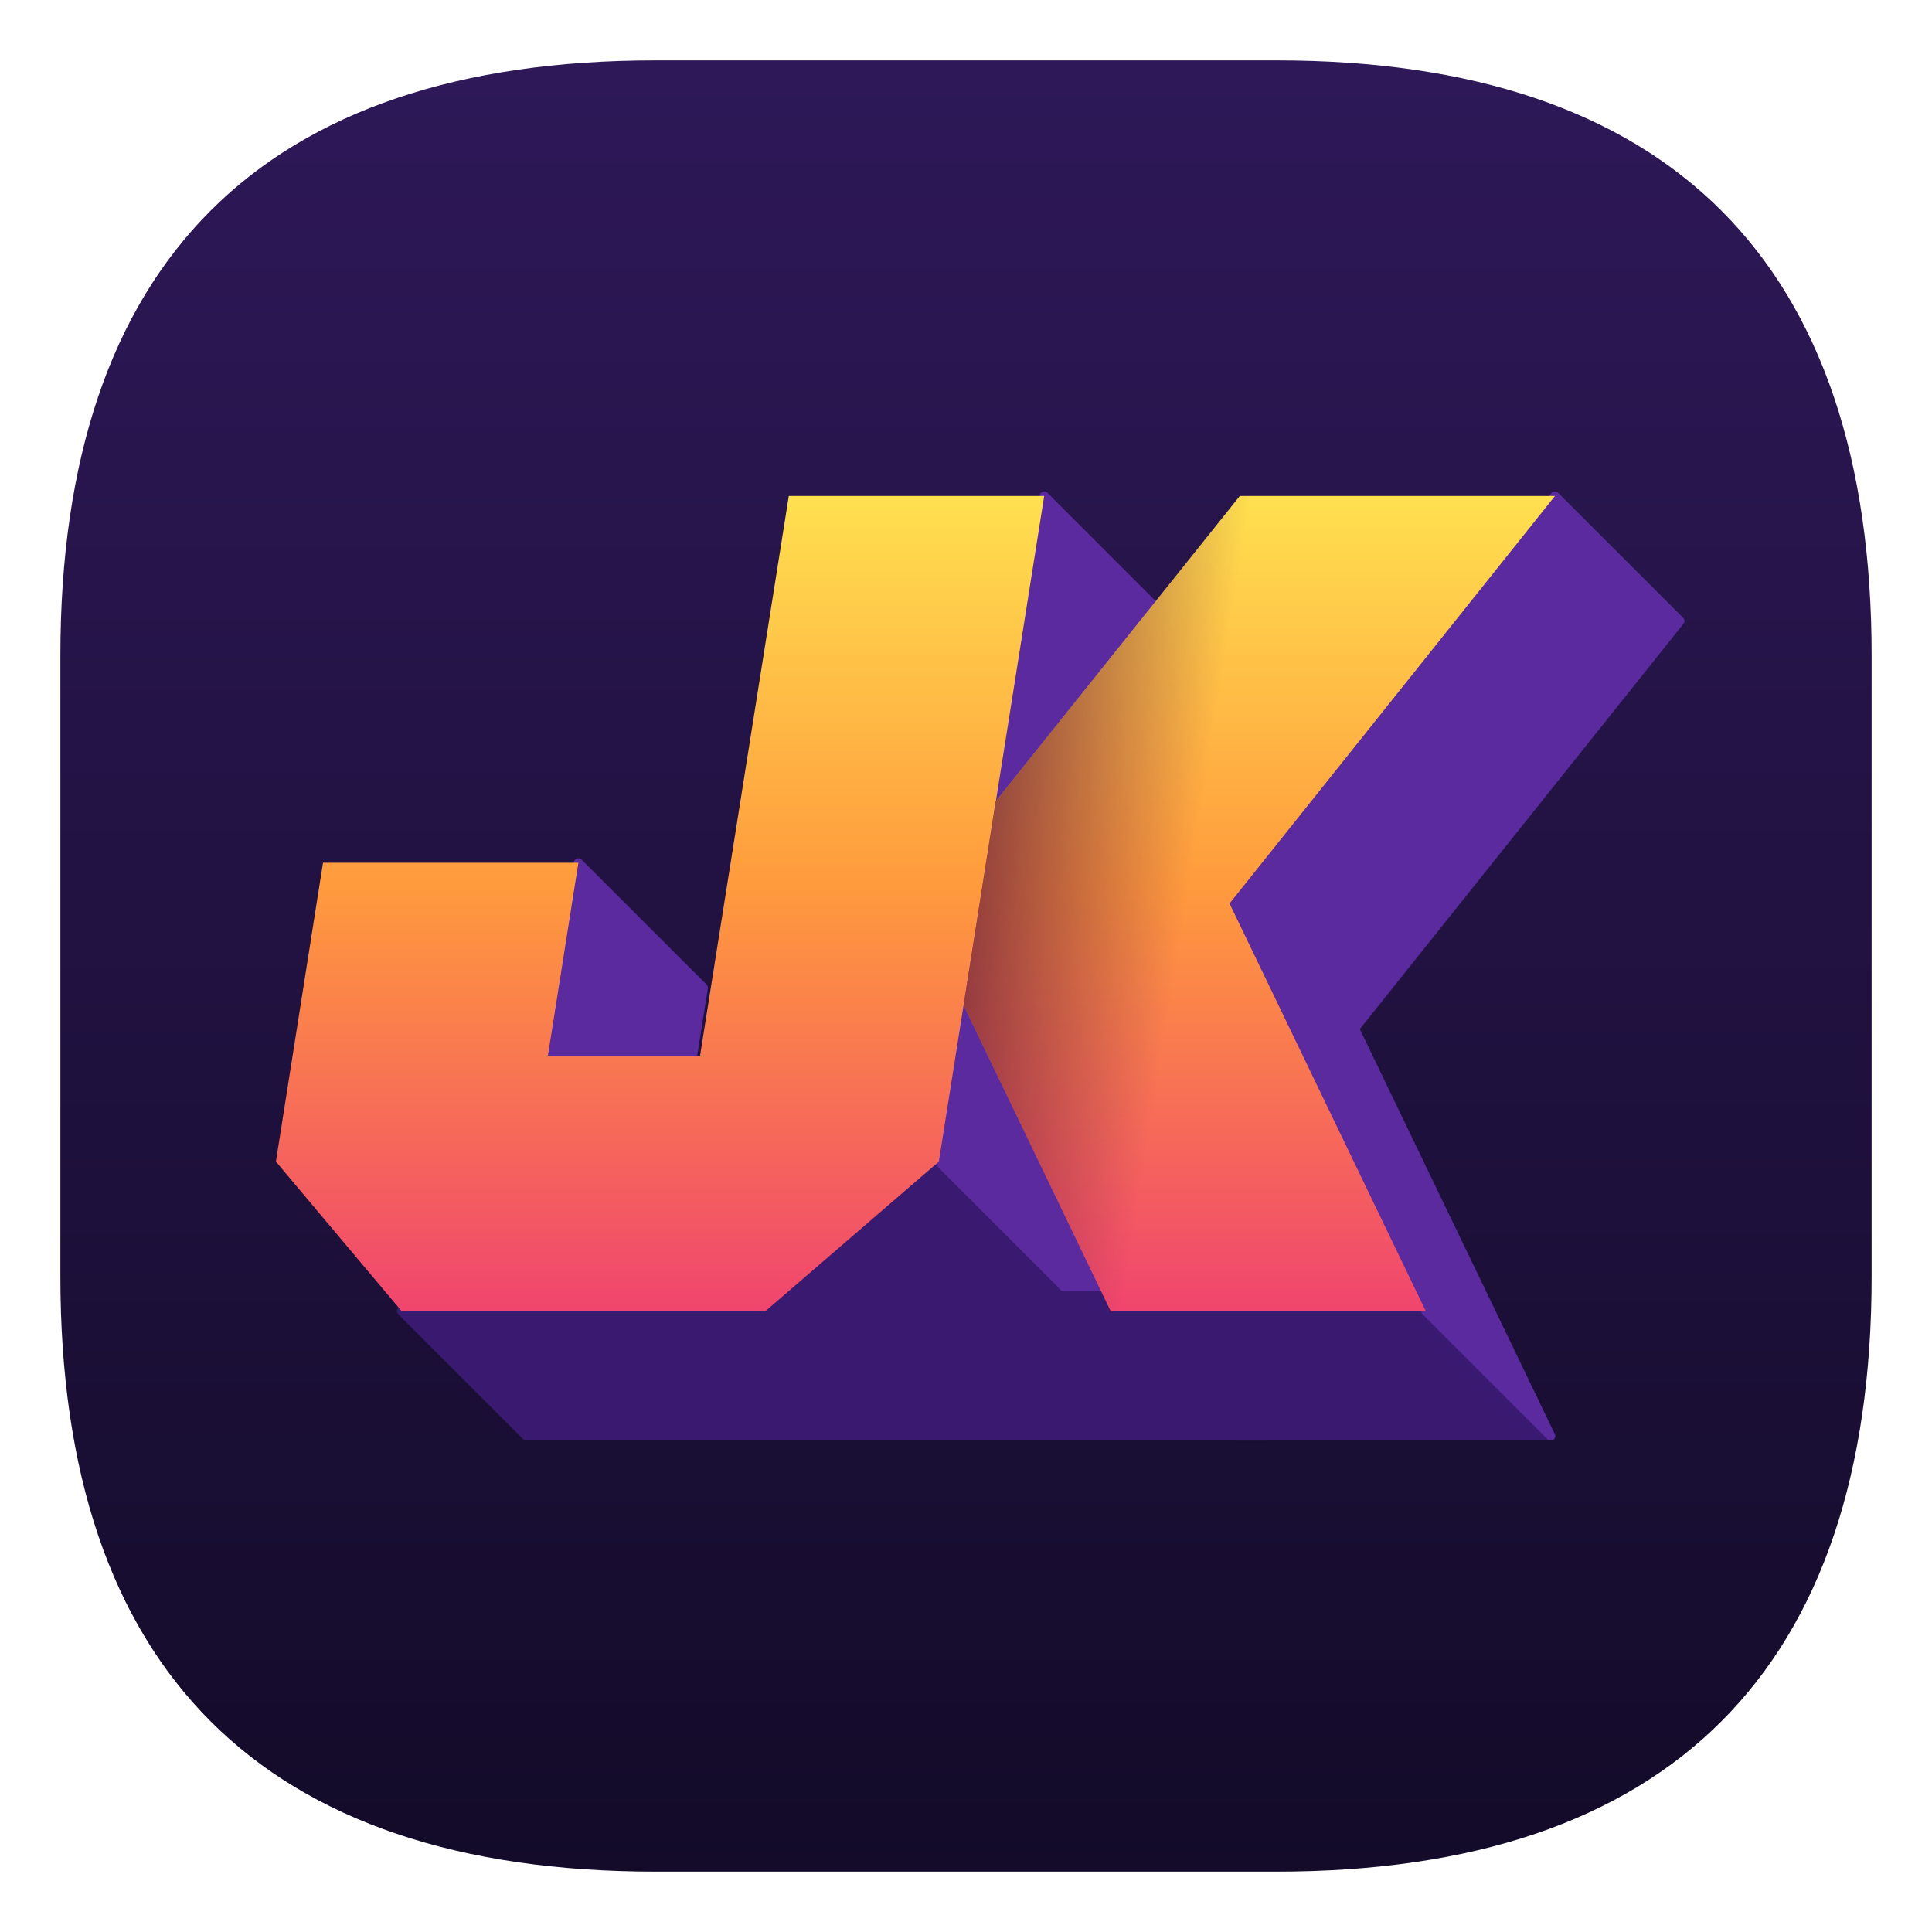
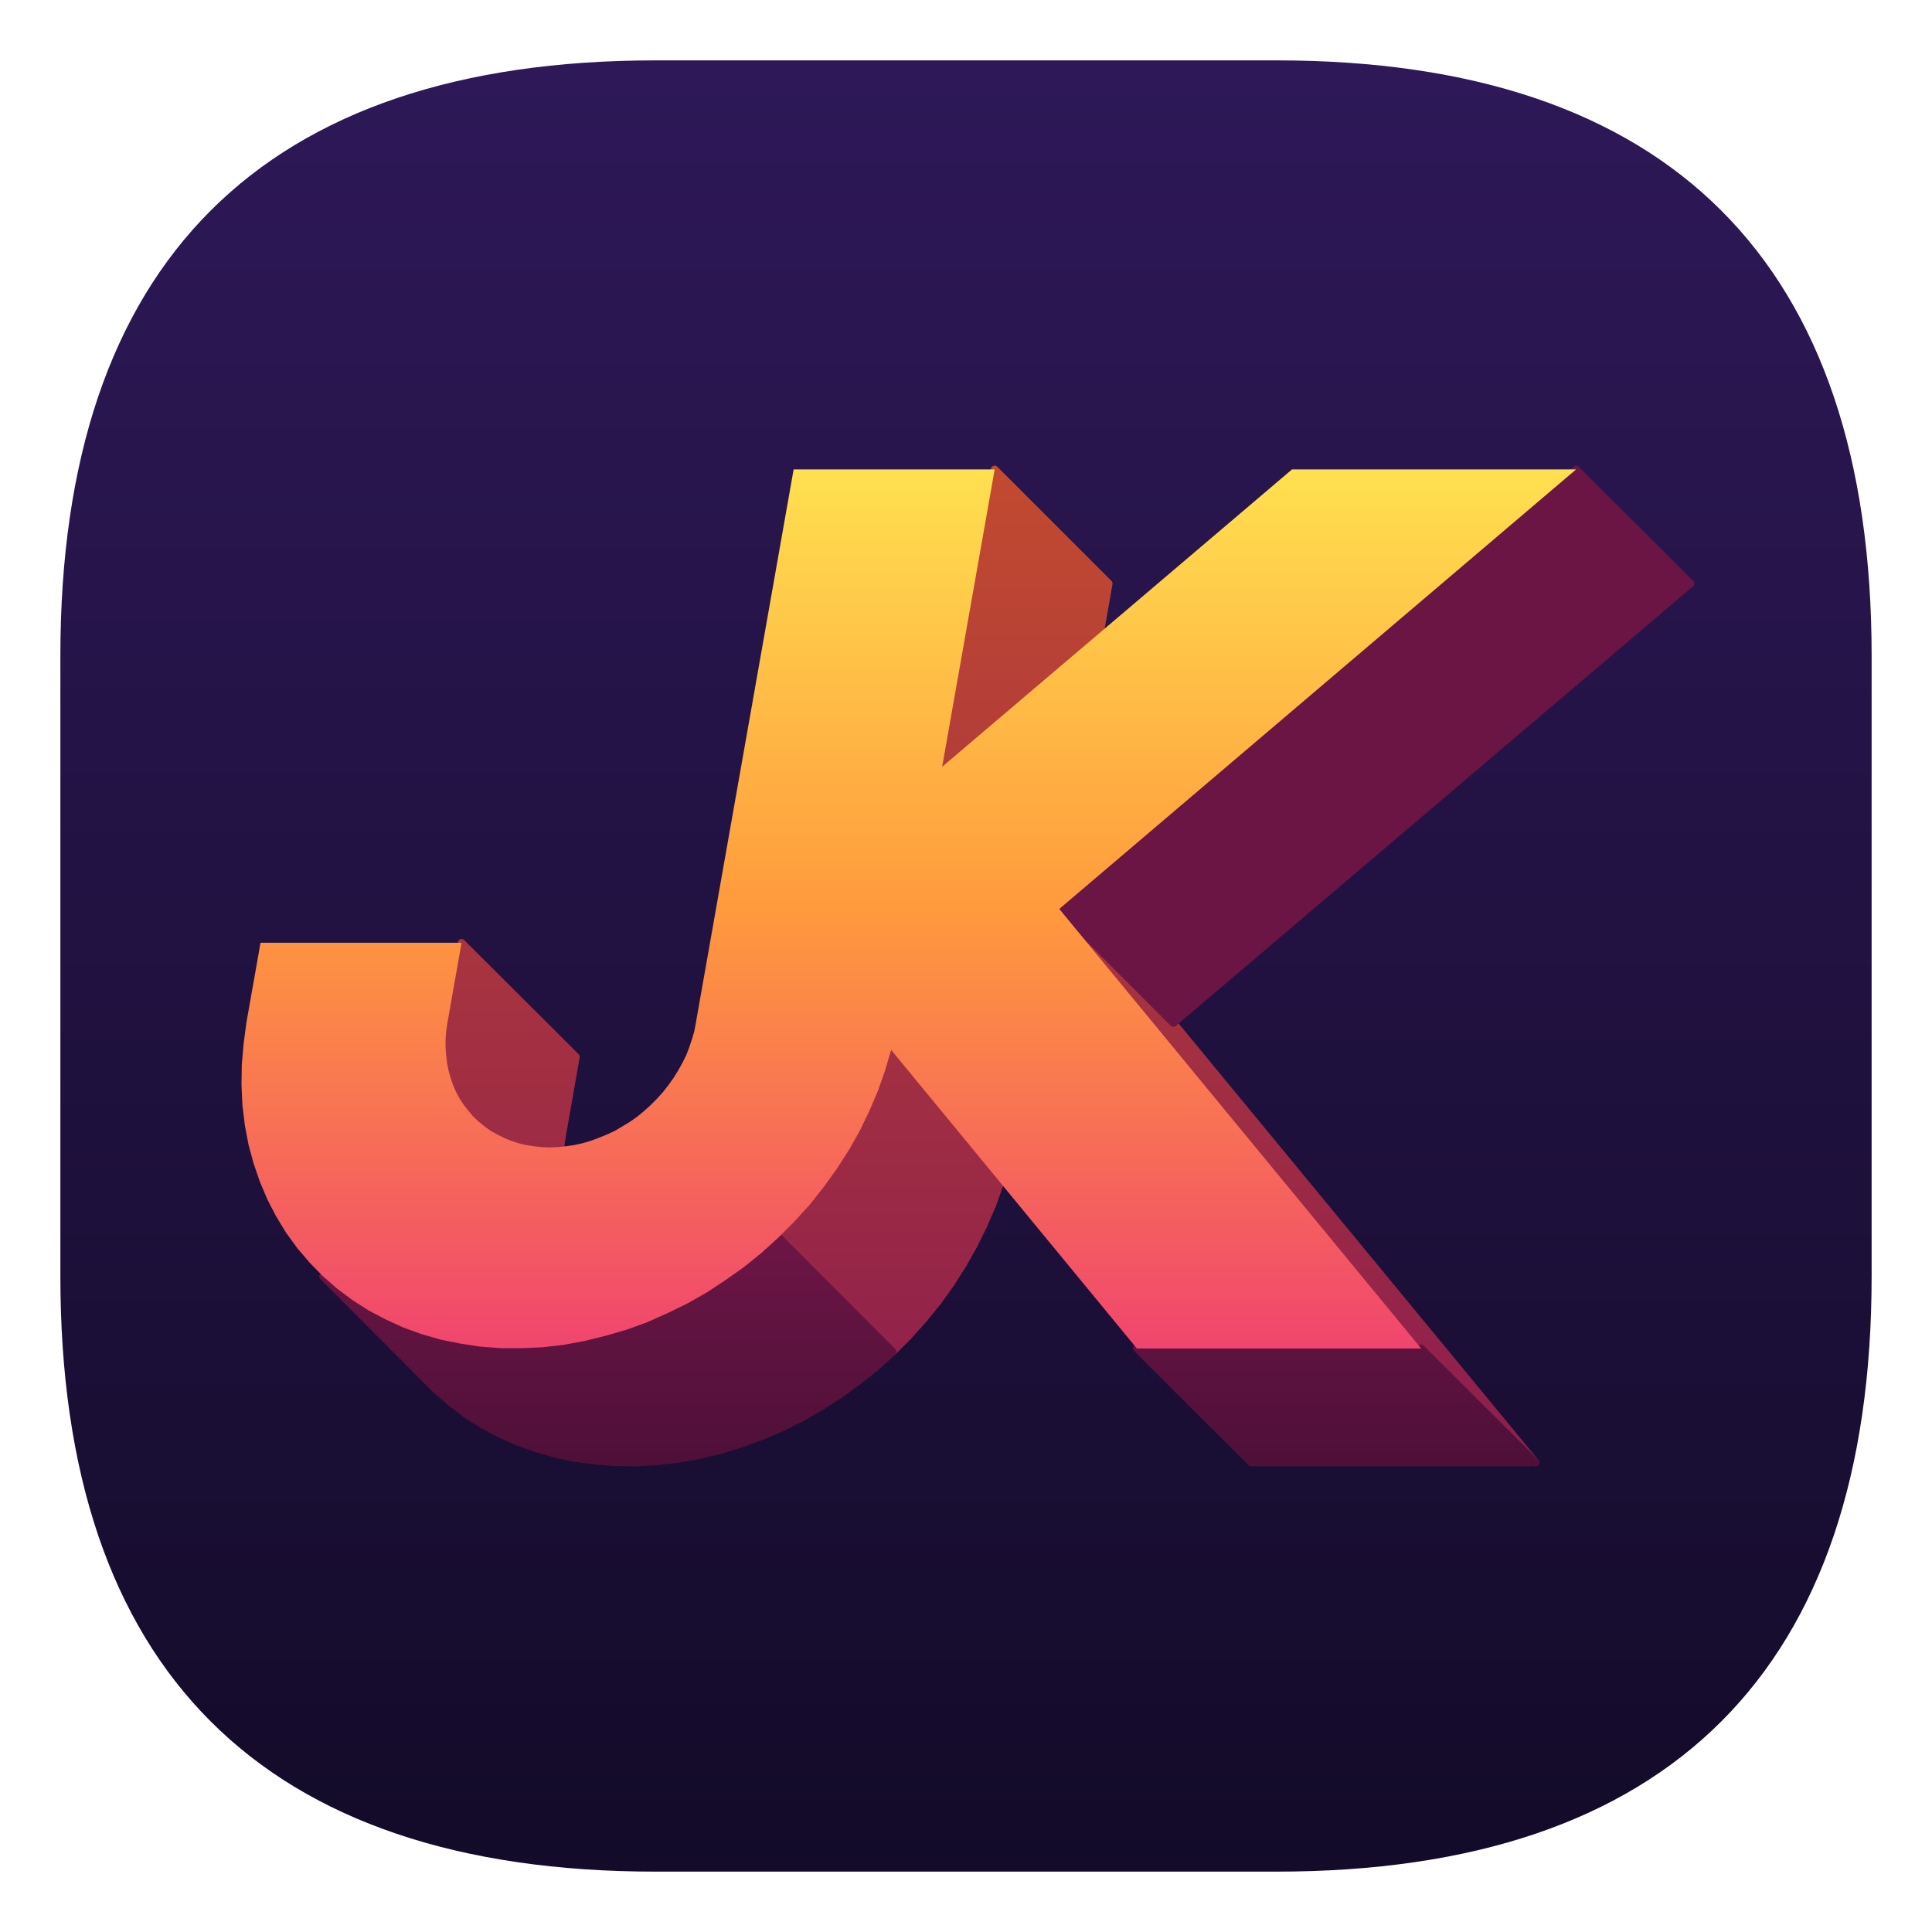
<svg xmlns="http://www.w3.org/2000/svg" viewBox="0 0 64 64" role="img" aria-label="Jacob Kozin">
  <defs>
    <linearGradient id="sky" x1="0" y1="0" x2="0" y2="1">
      <stop offset="0" stop-color="#2E1858" />
      <stop offset="1" stop-color="#130B29" />
    </linearGradient>
-     <linearGradient id="sun" gradientUnits="userSpaceOnUse" x1="0" y1="16.43" x2="0" y2="43.43">
+     <linearGradient id="sun" gradientUnits="userSpaceOnUse" x1="0" y1="15.55" x2="0" y2="44.67">
      <stop offset="0" stop-color="#FFE04F" />
-       <stop offset=".48" stop-color="#FF9A3D" />
+       <stop offset="0.5" stop-color="#FF9A3D" />
      <stop offset="1" stop-color="#F0456E" />
    </linearGradient>
-     <linearGradient id="sh" gradientUnits="userSpaceOnUse" x1="32.45" y1="29.93" x2="39.12" y2="30.99">
-       <stop offset="0" stop-color="#5A0F3C" stop-opacity=".62" />
-       <stop offset="1" stop-color="#5A0F3C" stop-opacity="0" />
+     <linearGradient id="sr" gradientUnits="userSpaceOnUse" x1="0" y1="15.55" x2="0" y2="48.45">
+       <stop offset="0" stop-color="#C24A30" />
+       <stop offset="1" stop-color="#8C1D4E" />
    </linearGradient>
-     <clipPath id="faces">
-       <path d="M26.13 16.43L34.59 16.43L31.1 38.48L25.36 43.43L13.3 43.43L9.14 38.48L10.7 28.58L19.16 28.58L18.15 34.97L23.19 34.97Z" />
-       <path d="M32.98 26.55L41.07 16.43L51.51 16.43L40.73 29.93L47.23 43.43L36.79 43.43L31.92 33.3Z" />
-     </clipPath>
+     <linearGradient id="sb" gradientUnits="userSpaceOnUse" x1="0" y1="41.67" x2="0" y2="48.45">
+       <stop offset="0" stop-color="#6A1544" />
+       <stop offset="1" stop-color="#4E1038" />
+     </linearGradient>
  </defs>
  <path d="M21.72 2H42.28C55.3 2 62 8.7 62 21.72V42.28C62 55.3 55.3 62 42.28 62H21.72C8.7 62 2 55.3 2 42.28V21.72C2 8.7 8.7 2 21.72 2Z" fill="url(#sky)" />
-   <g>
-     <path fill="#5B2A9E" stroke="#5B2A9E" stroke-width=".3" stroke-linejoin="round" d="M19.16 28.58L18.15 34.97L22.29 39.11L23.3 32.72Z" />
-     <path fill="#3A1A70" stroke="#3A1A70" stroke-width=".3" stroke-linejoin="round" d="M25.36 43.43L13.3 43.43L17.44 47.57L29.5 47.57Z" />
-     <path fill="#3A1A70" stroke="#3A1A70" stroke-width=".3" stroke-linejoin="round" d="M31.1 38.48L25.36 43.43L29.5 47.57L35.24 42.62Z" />
-     <path fill="#3A1A70" stroke="#3A1A70" stroke-width=".3" stroke-linejoin="round" d="M35.20 39.50L38.00 39.50L42.00 47.57L29.50 47.57L35.24 42.62Z" />
-     <path fill="#5B2A9E" stroke="#5B2A9E" stroke-width=".3" stroke-linejoin="round" d="M35.20 39.50L38.00 39.50L38.00 42.62L35.24 42.62Z" />
-     <path fill="#5B2A9E" stroke="#5B2A9E" stroke-width=".3" stroke-linejoin="round" d="M34.59 16.43L31.1 38.48L35.24 42.62L38.73 20.57Z" />
-     <path fill="#5B2A9E" stroke="#5B2A9E" stroke-width=".3" stroke-linejoin="round" d="M51.51 16.43L40.73 29.93L44.87 34.07L55.65 20.57Z" />
-     <path fill="#3A1A70" stroke="#3A1A70" stroke-width=".3" stroke-linejoin="round" d="M47.23 43.43L36.79 43.43L40.93 47.57L51.37 47.57Z" />
-     <path fill="#5B2A9E" stroke="#5B2A9E" stroke-width=".3" stroke-linejoin="round" d="M40.73 29.93L47.23 43.43L51.37 47.57L44.87 34.07Z" />
-     <path fill="url(#sun)" d="M26.13 16.43L34.59 16.43L31.1 38.48L25.36 43.43L13.3 43.43L9.14 38.48L10.7 28.58L19.16 28.58L18.15 34.97L23.19 34.97Z" />
-     <path fill="url(#sun)" d="M32.98 26.55L41.07 16.43L51.51 16.43L40.73 29.93L47.23 43.43L36.79 43.43L31.92 33.3Z" />
-     <path fill="url(#sh)" d="M32.98 26.55L41.07 16.43L51.51 16.43L40.73 29.93L47.23 43.43L36.79 43.43L31.92 33.3Z" />
-   </g>
+   <path fill="url(#sr)" stroke="url(#sr)" stroke-width=".25" stroke-linejoin="round" d="M32.95 15.55L31.21 25.40L35.00 29.18L36.73 19.33Z" />
+   <path fill="url(#sr)" stroke="url(#sr)" stroke-width=".25" stroke-linejoin="round" d="M35.09 30.11L47.08 44.67L50.87 48.45L38.87 33.89Z" />
+   <path fill="url(#sr)" stroke="url(#sr)" stroke-width=".25" stroke-linejoin="round" d="M29.52 34.78L29.32 35.46L33.11 39.25L33.30 38.56Z" />
+   <path fill="url(#sr)" stroke="url(#sr)" stroke-width=".25" stroke-linejoin="round" d="M29.32 35.46L29.08 36.14L32.87 39.92L33.11 39.25Z" />
+   <path fill="url(#sr)" stroke="url(#sr)" stroke-width=".25" stroke-linejoin="round" d="M29.08 36.14L28.80 36.80L32.58 40.59L32.87 39.92Z" />
+   <path fill="url(#sr)" stroke="url(#sr)" stroke-width=".25" stroke-linejoin="round" d="M28.80 36.80L28.48 37.46L32.26 41.24L32.58 40.59Z" />
+   <path fill="url(#sr)" stroke="url(#sr)" stroke-width=".25" stroke-linejoin="round" d="M28.48 37.46L28.12 38.10L31.90 41.88L32.26 41.24Z" />
+   <path fill="url(#sr)" stroke="url(#sr)" stroke-width=".25" stroke-linejoin="round" d="M28.12 38.10L27.72 38.72L31.50 42.51L31.90 41.88Z" />
+   <path fill="url(#sr)" stroke="url(#sr)" stroke-width=".25" stroke-linejoin="round" d="M27.72 38.72L27.28 39.33L31.07 43.11L31.50 42.51Z" />
+   <path fill="url(#sr)" stroke="url(#sr)" stroke-width=".25" stroke-linejoin="round" d="M27.28 39.33L26.82 39.91L30.60 43.69L31.07 43.11Z" />
+   <path fill="url(#sr)" stroke="url(#sr)" stroke-width=".25" stroke-linejoin="round" d="M26.82 39.91L26.32 40.46L30.10 44.25L30.60 43.69Z" />
+   <path fill="url(#sr)" stroke="url(#sr)" stroke-width=".25" stroke-linejoin="round" d="M26.32 40.46L25.79 40.99L29.57 44.78L30.10 44.25Z" />
+   <path fill="url(#sb)" stroke="url(#sb)" stroke-width=".25" stroke-linejoin="round" d="M22.11 43.50L21.44 43.80L25.22 47.58L25.90 47.29Z" />
+   <path fill="url(#sb)" stroke="url(#sb)" stroke-width=".25" stroke-linejoin="round" d="M21.44 43.80L20.75 44.05L24.54 47.83L25.22 47.58Z" />
+   <path fill="url(#sb)" stroke="url(#sb)" stroke-width=".25" stroke-linejoin="round" d="M20.75 44.05L20.06 44.25L23.85 48.04L24.54 47.83Z" />
+   <path fill="url(#sb)" stroke="url(#sb)" stroke-width=".25" stroke-linejoin="round" d="M20.06 44.25L19.37 44.42L23.15 48.21L23.85 48.04Z" />
+   <path fill="url(#sb)" stroke="url(#sb)" stroke-width=".25" stroke-linejoin="round" d="M19.37 44.42L18.67 44.55L22.46 48.33L23.15 48.21Z" />
+   <path fill="url(#sb)" stroke="url(#sb)" stroke-width=".25" stroke-linejoin="round" d="M18.67 44.55L17.97 44.63L21.76 48.41L22.46 48.33Z" />
+   <path fill="url(#sb)" stroke="url(#sb)" stroke-width=".25" stroke-linejoin="round" d="M17.97 44.63L17.28 44.66L21.07 48.45L21.76 48.41Z" />
+   <path fill="url(#sb)" stroke="url(#sb)" stroke-width=".25" stroke-linejoin="round" d="M17.28 44.66L16.60 44.66L20.38 48.44L21.07 48.45Z" />
+   <path fill="url(#sb)" stroke="url(#sb)" stroke-width=".25" stroke-linejoin="round" d="M16.60 44.66L15.92 44.61L19.71 48.39L20.38 48.44Z" />
+   <path fill="url(#sb)" stroke="url(#sb)" stroke-width=".25" stroke-linejoin="round" d="M15.92 44.61L15.26 44.51L19.04 48.30L19.71 48.39Z" />
+   <path fill="url(#sb)" stroke="url(#sb)" stroke-width=".25" stroke-linejoin="round" d="M15.26 44.51L14.61 44.38L18.39 48.16L19.04 48.30Z" />
+   <path fill="url(#sb)" stroke="url(#sb)" stroke-width=".25" stroke-linejoin="round" d="M14.61 44.38L13.98 44.20L17.76 47.98L18.39 48.16Z" />
+   <path fill="url(#sb)" stroke="url(#sb)" stroke-width=".25" stroke-linejoin="round" d="M13.98 44.20L13.37 43.98L17.15 47.76L17.76 47.98Z" />
+   <path fill="url(#sb)" stroke="url(#sb)" stroke-width=".25" stroke-linejoin="round" d="M13.37 43.98L12.78 43.71L16.56 47.50L17.15 47.76Z" />
+   <path fill="url(#sb)" stroke="url(#sb)" stroke-width=".25" stroke-linejoin="round" d="M12.78 43.71L12.21 43.41L16.00 47.20L16.56 47.50Z" />
+   <path fill="url(#sb)" stroke="url(#sb)" stroke-width=".25" stroke-linejoin="round" d="M12.21 43.41L11.68 43.07L15.46 46.86L16.00 47.20Z" />
+   <path fill="url(#sb)" stroke="url(#sb)" stroke-width=".25" stroke-linejoin="round" d="M11.68 43.07L11.17 42.69L14.96 46.48L15.46 46.86Z" />
+   <path fill="url(#sb)" stroke="url(#sb)" stroke-width=".25" stroke-linejoin="round" d="M11.17 42.69L10.70 42.28L14.48 46.07L14.96 46.48Z" />
+   <path fill="url(#sr)" stroke="url(#sr)" stroke-width=".25" stroke-linejoin="round" d="M15.29 31.23L14.82 33.89L18.61 37.68L19.08 35.01Z" />
+   <path fill="url(#sr)" stroke="url(#sr)" stroke-width=".25" stroke-linejoin="round" d="M14.82 33.89L14.78 34.16L18.57 37.95L18.61 37.68Z" />
+   <path fill="url(#sr)" stroke="url(#sr)" stroke-width=".25" stroke-linejoin="round" d="M14.78 34.16L14.76 34.43L18.55 38.22L18.57 37.95Z" />
+   <path fill="url(#sr)" stroke="url(#sr)" stroke-width=".25" stroke-linejoin="round" d="M14.76 34.43L14.76 34.70L18.55 38.48L18.55 38.22Z" />
+   <path fill="url(#sr)" stroke="url(#sr)" stroke-width=".25" stroke-linejoin="round" d="M14.76 34.70L14.78 34.96L18.56 38.74L18.55 38.48Z" />
+   <path fill="url(#sr)" stroke="url(#sr)" stroke-width=".25" stroke-linejoin="round" d="M14.78 34.96L14.81 35.22L18.59 39.00L18.56 38.74Z" />
+   <path fill="url(#sr)" stroke="url(#sr)" stroke-width=".25" stroke-linejoin="round" d="M14.81 35.22L14.86 35.47L18.64 39.25L18.59 39.00Z" />
+   <path fill="url(#sr)" stroke="url(#sr)" stroke-width=".25" stroke-linejoin="round" d="M14.86 35.47L14.93 35.71L18.71 39.50L18.64 39.25Z" />
+   <path fill="url(#sr)" stroke="url(#sr)" stroke-width=".25" stroke-linejoin="round" d="M14.93 35.71L15.01 35.95L18.80 39.74L18.71 39.50Z" />
+   <path fill="url(#sr)" stroke="url(#sr)" stroke-width=".25" stroke-linejoin="round" d="M15.01 35.95L15.11 36.18L18.90 39.96L18.80 39.74Z" />
+   <path fill="url(#sr)" stroke="url(#sr)" stroke-width=".25" stroke-linejoin="round" d="M15.11 36.18L15.23 36.40L19.02 40.18L18.90 39.96Z" />
+   <path fill="url(#sr)" stroke="url(#sr)" stroke-width=".25" stroke-linejoin="round" d="M15.23 36.40L15.37 36.61L19.15 40.39L19.02 40.18Z" />
+   <path fill="url(#sr)" stroke="url(#sr)" stroke-width=".25" stroke-linejoin="round" d="M15.37 36.61L15.52 36.80L19.30 40.59L19.15 40.39Z" />
+   <path fill="url(#sr)" stroke="url(#sr)" stroke-width=".25" stroke-linejoin="round" d="M15.52 36.80L15.68 36.99L19.47 40.77L19.30 40.59Z" />
+   <path fill="url(#sb)" stroke="url(#sb)" stroke-width=".25" stroke-linejoin="round" d="M52.21 15.55L35.09 30.11L38.87 33.89L56.00 19.33Z" />
+   <path fill="url(#sb)" stroke="url(#sb)" stroke-width=".25" stroke-linejoin="round" d="M47.08 44.67L37.66 44.67L41.45 48.45L50.87 48.45Z" />
+   <path fill="url(#sb)" stroke="url(#sb)" stroke-width=".25" stroke-linejoin="round" d="M25.79 40.99L25.23 41.50L29.02 45.28L29.57 44.78Z" />
+   <path fill="url(#sb)" stroke="url(#sb)" stroke-width=".25" stroke-linejoin="round" d="M25.23 41.50L24.65 41.97L28.43 45.75L29.02 45.28Z" />
+   <path fill="url(#sb)" stroke="url(#sb)" stroke-width=".25" stroke-linejoin="round" d="M24.65 41.97L24.04 42.40L27.83 46.19L28.43 45.75Z" />
+   <path fill="url(#sb)" stroke="url(#sb)" stroke-width=".25" stroke-linejoin="round" d="M24.04 42.40L23.42 42.81L27.20 46.59L27.83 46.19Z" />
+   <path fill="url(#sb)" stroke="url(#sb)" stroke-width=".25" stroke-linejoin="round" d="M23.42 42.81L22.77 43.18L26.56 46.96L27.20 46.59Z" />
+   <path fill="url(#sb)" stroke="url(#sb)" stroke-width=".25" stroke-linejoin="round" d="M22.77 43.18L22.11 43.50L25.90 47.29L26.56 46.96Z" />
+   <path fill="url(#sun)" d="M26.29 15.55L32.95 15.55L31.21 25.40L42.80 15.55L52.21 15.55L35.09 30.11L47.08 44.67L37.66 44.67L29.52 34.78L29.32 35.46L29.08 36.14L28.80 36.80L28.48 37.46L28.12 38.10L27.72 38.72L27.28 39.33L26.82 39.91L26.32 40.46L25.79 40.99L25.23 41.50L24.65 41.97L24.04 42.40L23.42 42.81L22.77 43.18L22.11 43.50L21.44 43.80L20.75 44.05L20.06 44.25L19.37 44.42L18.67 44.55L17.97 44.63L17.28 44.66L16.60 44.66L15.92 44.61L15.26 44.51L14.61 44.38L13.98 44.20L13.37 43.98L12.78 43.71L12.21 43.41L11.68 43.07L11.17 42.69L10.70 42.28L10.26 41.83L9.85 41.35L9.48 40.84L9.15 40.30L8.86 39.74L8.61 39.15L8.40 38.54L8.23 37.91L8.11 37.27L8.03 36.61L8.00 35.94L8.01 35.26L8.07 34.58L8.16 33.89L8.63 31.23L15.29 31.23L14.82 33.89L14.78 34.16L14.76 34.43L14.76 34.70L14.78 34.96L14.81 35.22L14.86 35.47L14.93 35.71L15.01 35.95L15.11 36.18L15.23 36.40L15.37 36.61L15.52 36.80L15.68 36.99L15.86 37.16L16.05 37.31L16.25 37.46L16.47 37.58L16.69 37.69L16.93 37.79L17.17 37.87L17.42 37.93L17.68 37.97L17.95 38.00L18.21 38.01L18.48 38.00L18.76 37.97L19.03 37.93L19.30 37.87L19.57 37.79L19.84 37.69L20.11 37.58L20.37 37.46L20.62 37.31L20.87 37.16L21.11 36.99L21.34 36.80L21.55 36.61L21.76 36.40L21.96 36.18L22.14 35.95L22.31 35.71L22.46 35.47L22.60 35.22L22.73 34.96L22.83 34.70L22.92 34.43L23.00 34.16L23.05 33.89Z" />
</svg>
